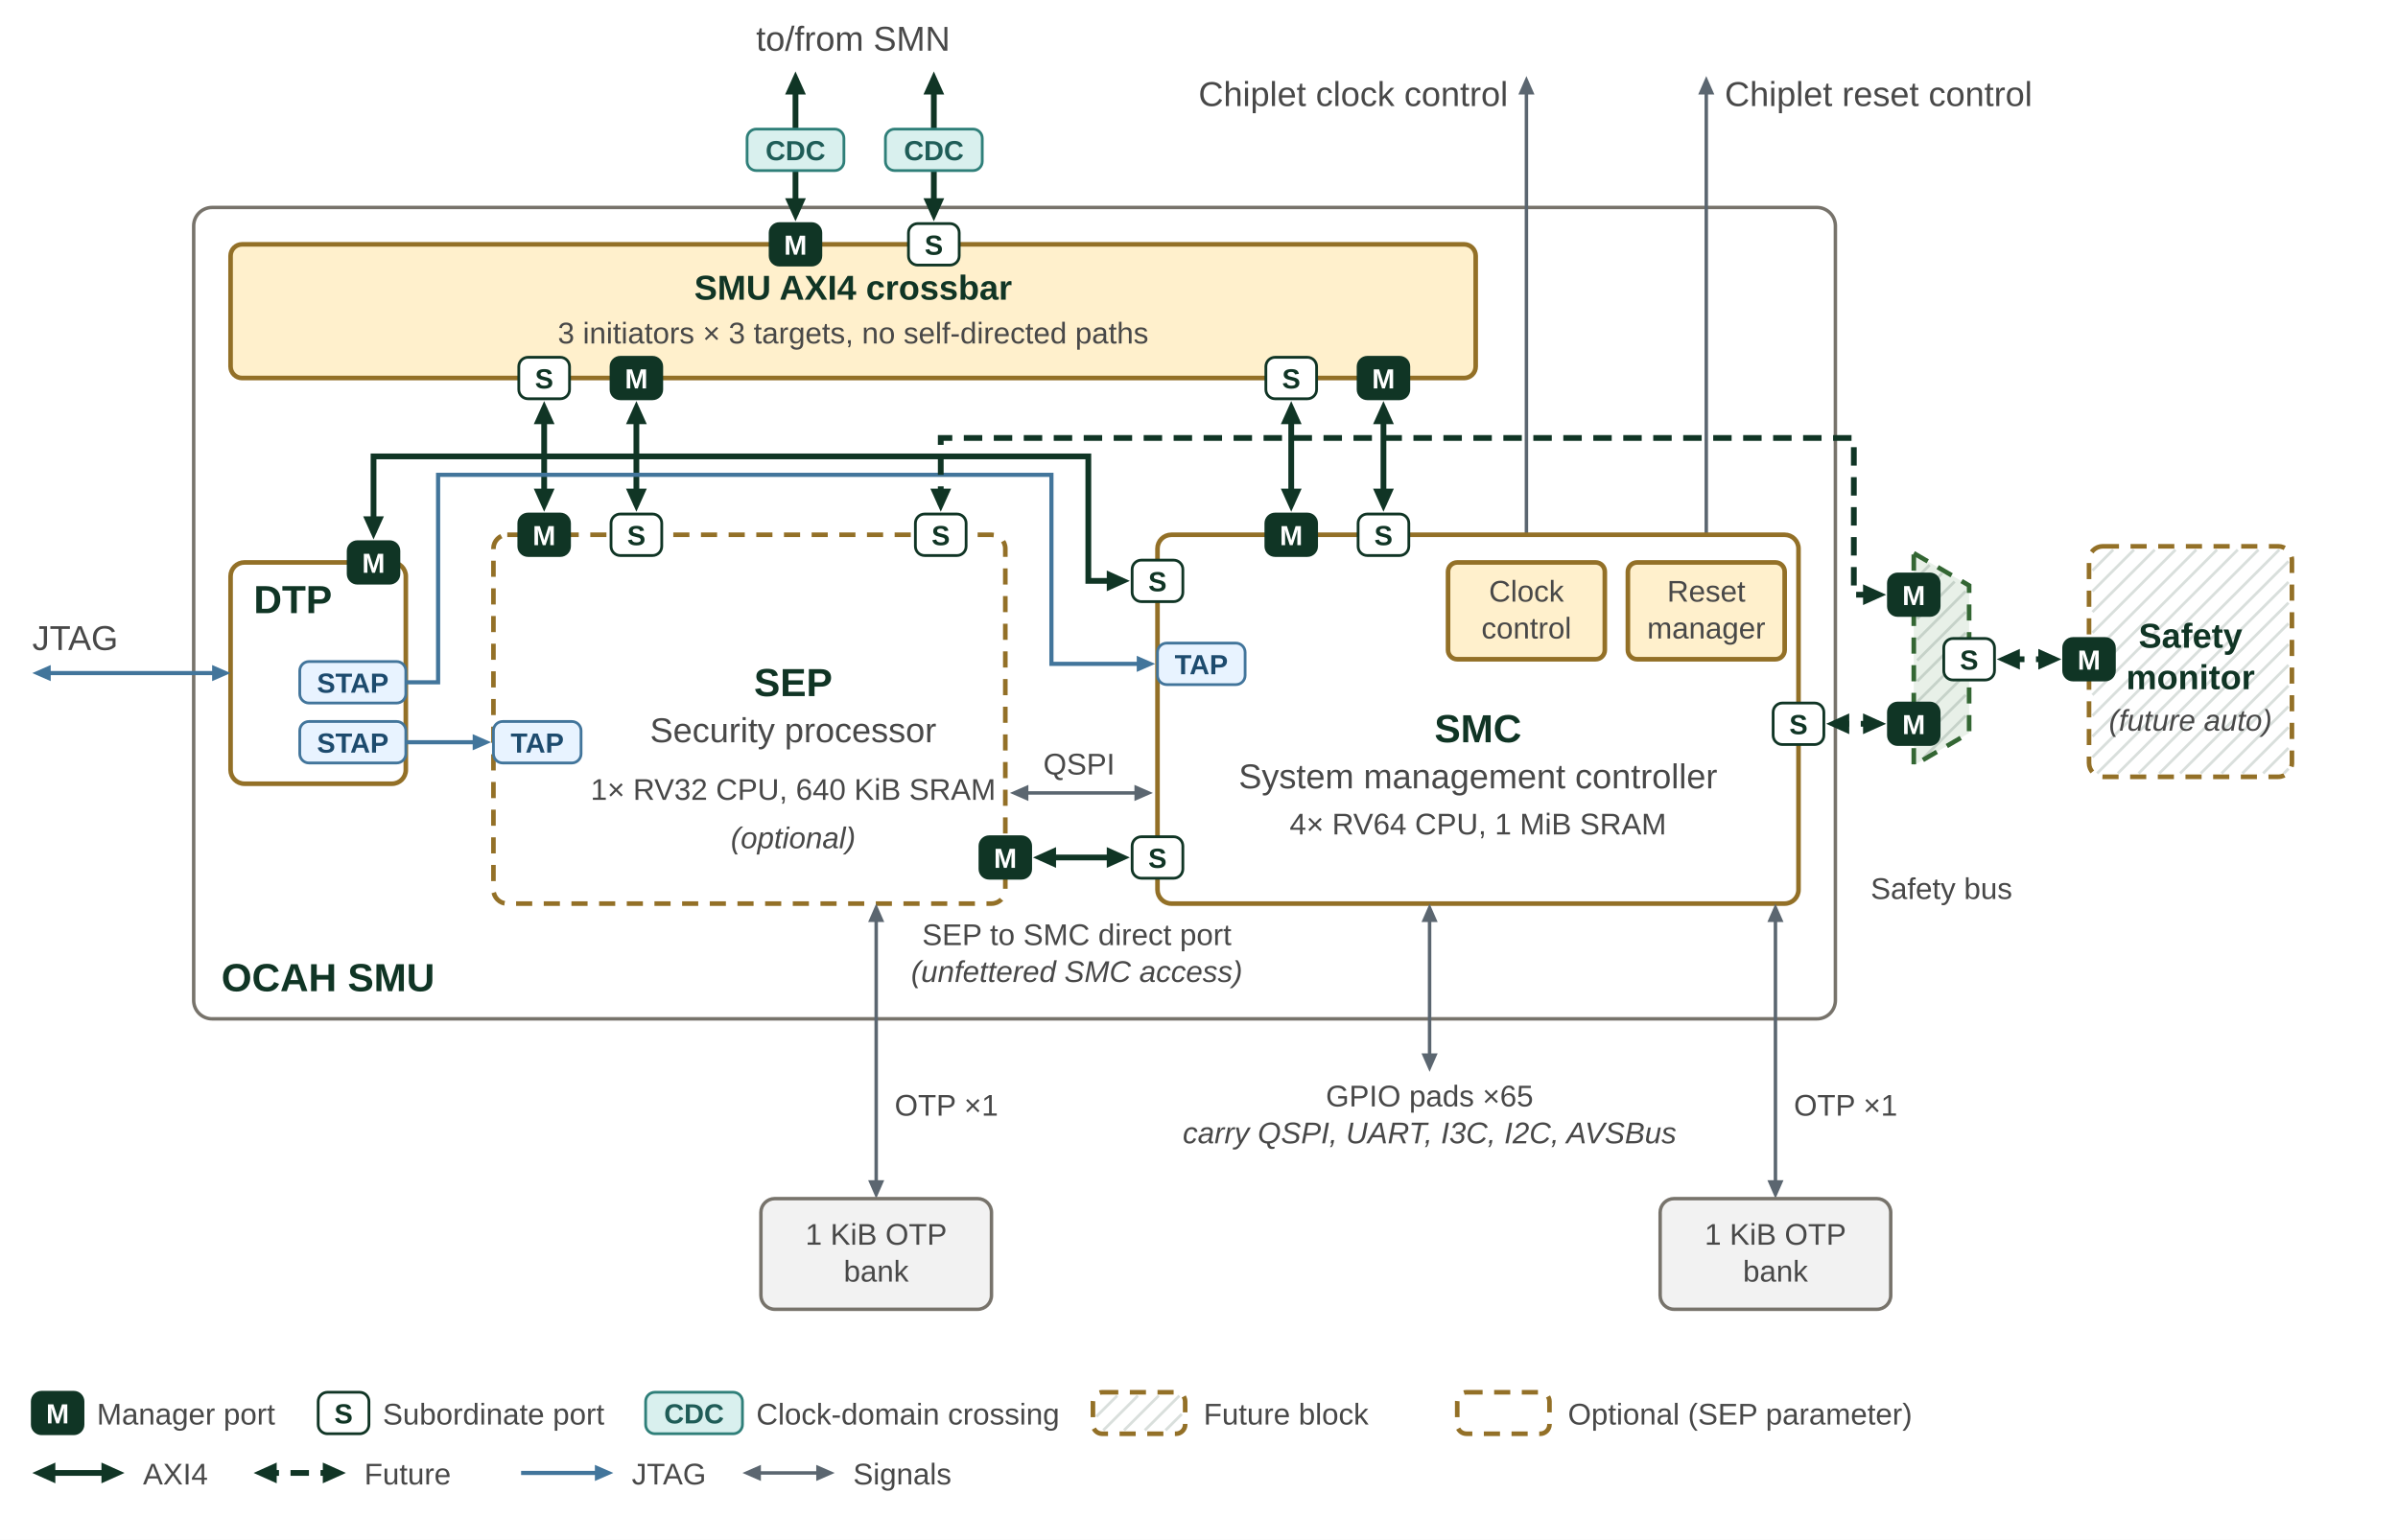
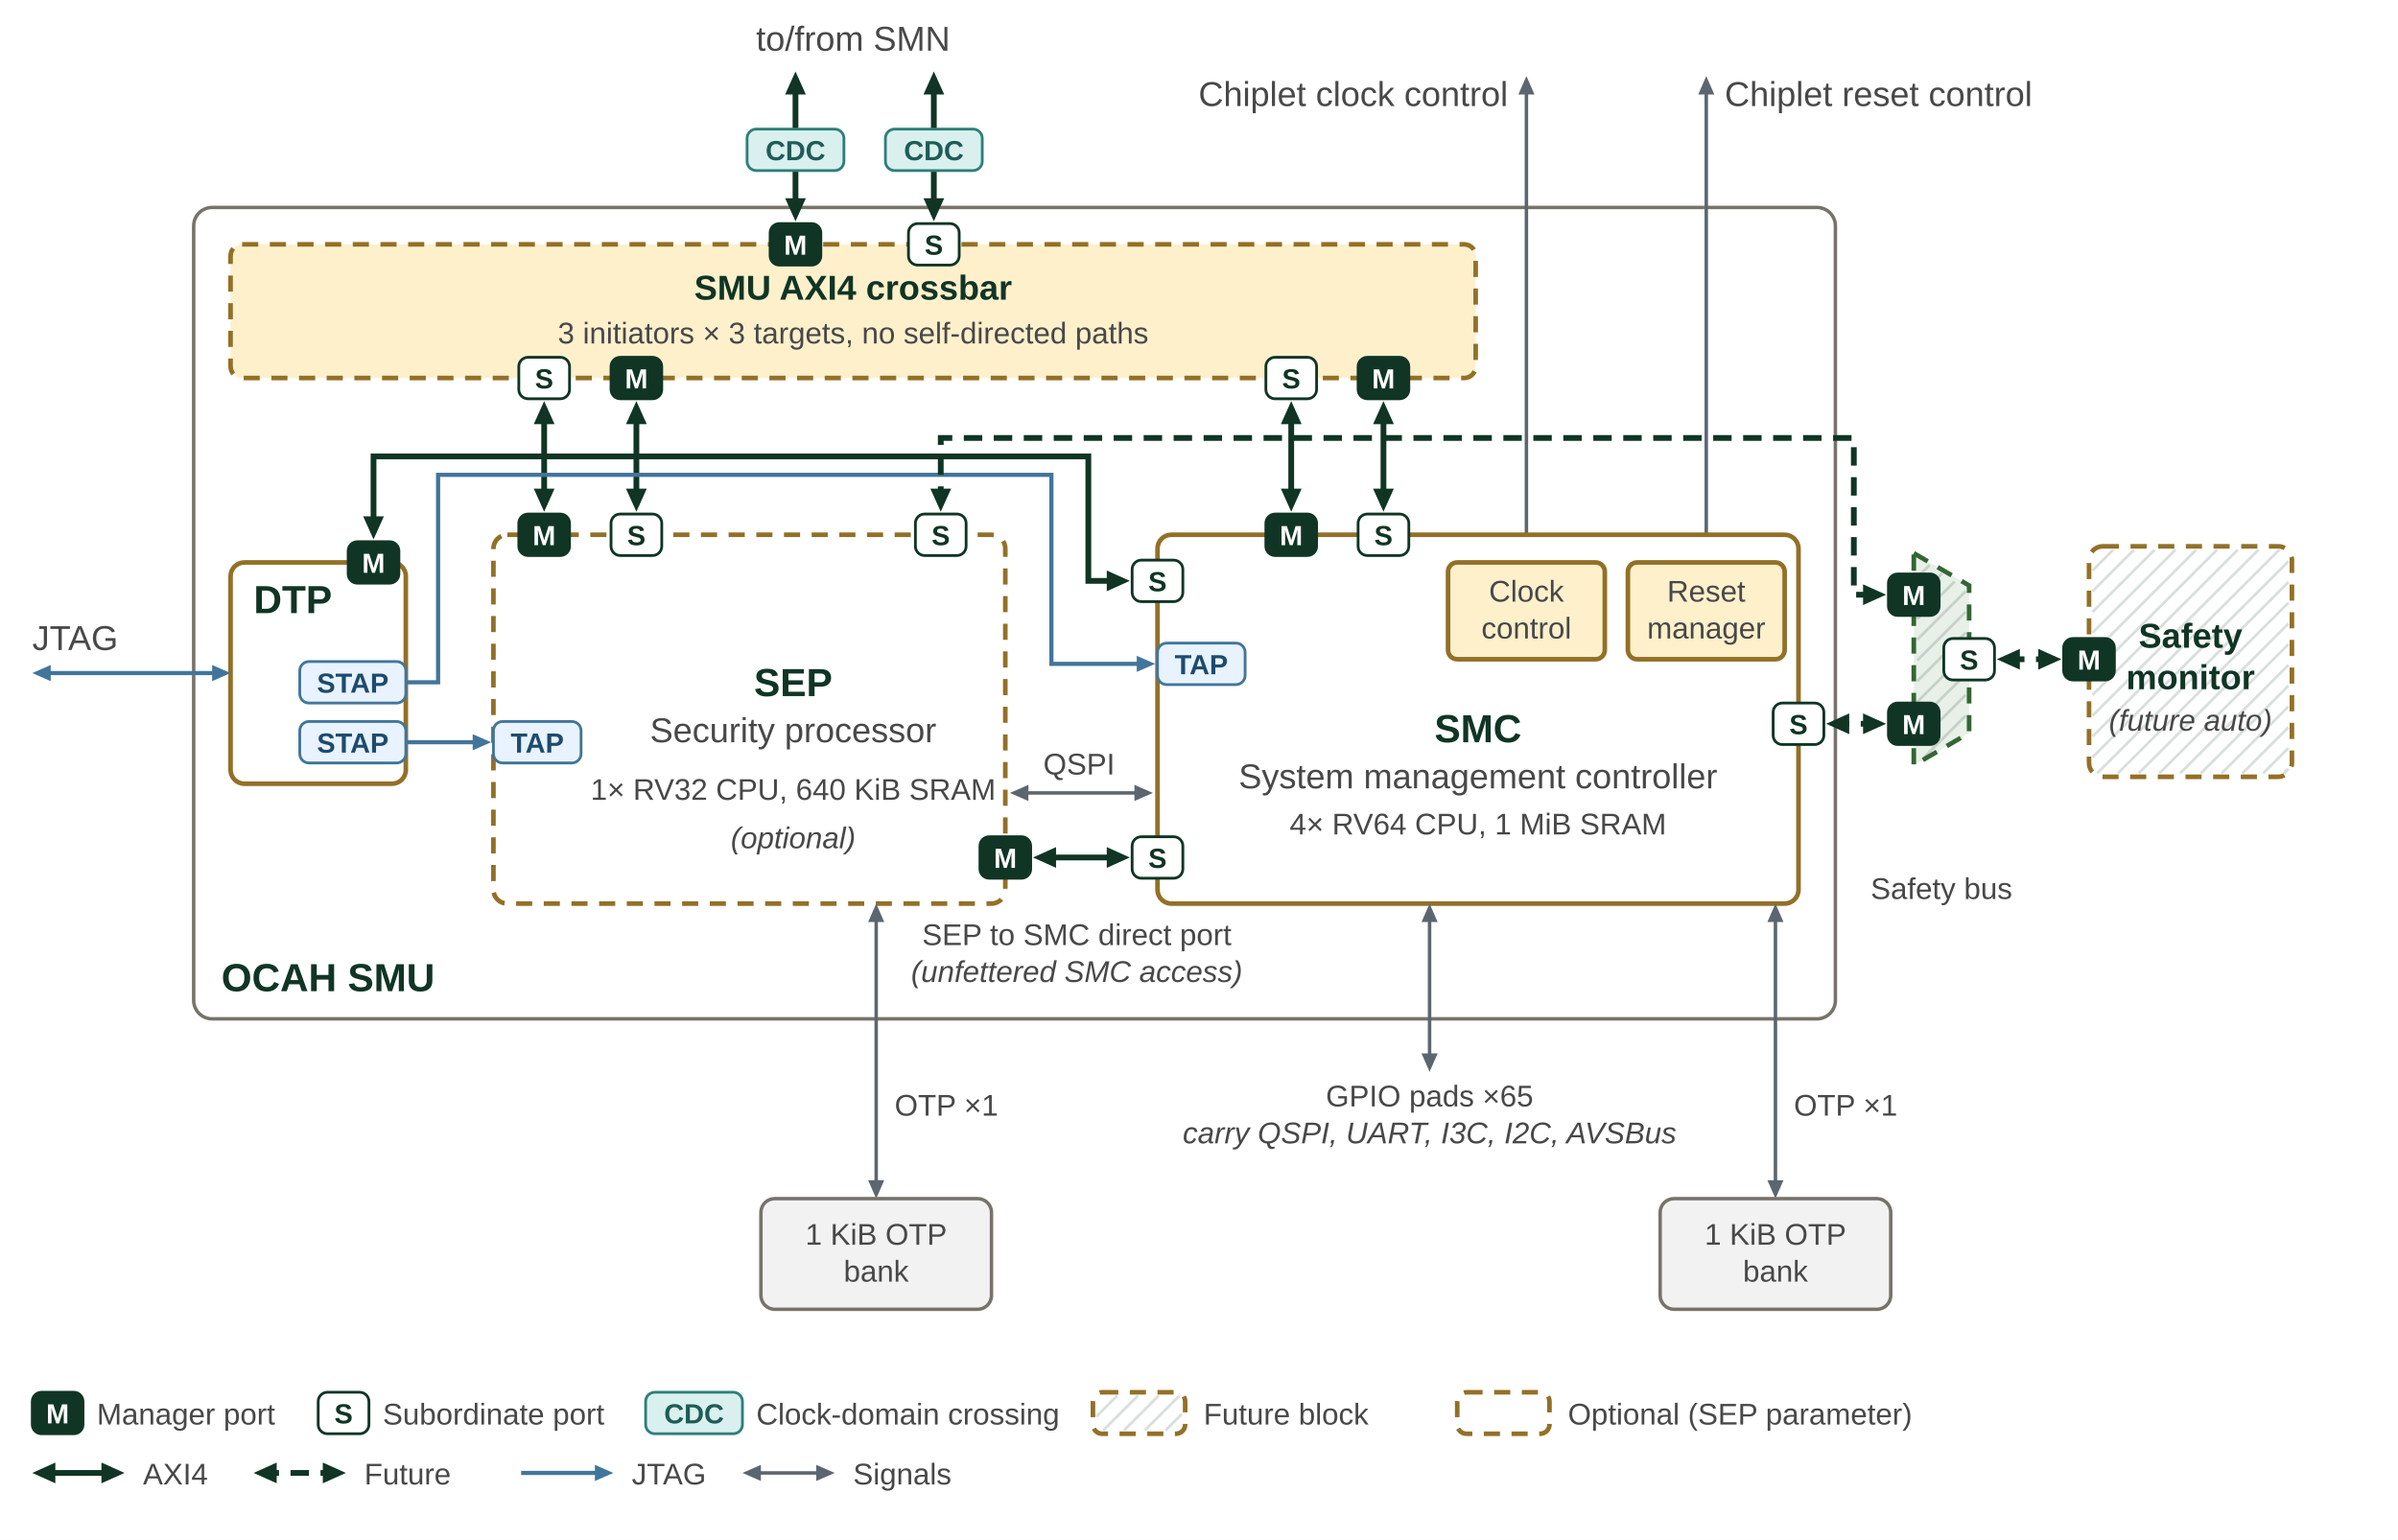
<svg xmlns="http://www.w3.org/2000/svg" width="1040" height="668" viewBox="0 0 1040 668" role="img" aria-labelledby="title desc">
  <defs>
    <marker id="ae" markerUnits="userSpaceOnUse" markerWidth="10" markerHeight="9" refX="7" refY="4.5" orient="auto">
      <path d="M0,0 L10,4.5 L0,9 Z" fill="#103525" />
    </marker>
    <marker id="as" markerUnits="userSpaceOnUse" markerWidth="10" markerHeight="9" refX="3" refY="4.5" orient="auto">
      <path d="M10,0 L0,4.5 L10,9 Z" fill="#103525" />
    </marker>
    <marker id="ge" markerUnits="userSpaceOnUse" markerWidth="8" markerHeight="7" refX="5" refY="3.5" orient="auto">
      <path d="M0,0 L8,3.5 L0,7 Z" fill="#5b6670" />
    </marker>
    <marker id="gs" markerUnits="userSpaceOnUse" markerWidth="8" markerHeight="7" refX="3" refY="3.5" orient="auto">
      <path d="M8,0 L0,3.5 L8,7 Z" fill="#5b6670" />
    </marker>
    <marker id="je" markerUnits="userSpaceOnUse" markerWidth="8" markerHeight="7" refX="5" refY="3.5" orient="auto">
      <path d="M0,0 L8,3.5 L0,7 Z" fill="#42759b" />
    </marker>
    <marker id="js" markerUnits="userSpaceOnUse" markerWidth="8" markerHeight="7" refX="3" refY="3.5" orient="auto">
      <path d="M8,0 L0,3.5 L8,7 Z" fill="#42759b" />
    </marker>
    <style>
text { font-family: Arial, sans-serif; font-size: 15px; fill: #484848; }
.t { fill: #484848; }
.b { font-size: 17px; font-weight: bold; fill: #103525; }
.bs { font-size: 15px; font-weight: bold; fill: #103525; }
.h { font-size: 22px; font-weight: bold; fill: #103525; }
.s { font-size: 13px; fill: #484848; }
.si { font-size: 13px; font-style: italic; fill: #484848; }
.pmt { font-size: 12px; font-weight: bold; fill: #ffffff; }
.pst { font-size: 12px; font-weight: bold; fill: #103525; }
.pjt { font-size: 12px; font-weight: bold; fill: #1d4b6e; }
.pct { font-size: 12px; font-weight: bold; fill: #1f5c57; }
.pm { fill: #103525; stroke: #103525; stroke-width: 1.2; }
.ps { fill: #ffffff; stroke: #103525; stroke-width: 1.2; }
.pj { fill: #e8f3ff; stroke: #42759b; stroke-width: 1.2; }
.pc { fill: #d9f0ee; stroke: #2f7f79; stroke-width: 1.2; }
.smu { fill: #ffffff; stroke: #77736b; stroke-width: 1.5; }
.network { fill: #e8f0e8; stroke: #336633; stroke-width: 2; }
.fabric { fill: #fff0cc; stroke: #937027; stroke-width: 2; }
.core { fill: #ffffff; stroke: #937027; stroke-width: 2; }
.future { fill: #ffffff; stroke: #937027; stroke-width: 2; }
.nostroke { stroke: none; }
.fut { fill: none; stroke-dasharray: 7 5; }
.opt { stroke-dasharray: 7 5; }
.hatch { fill: none; stroke: #103525; stroke-opacity: 0.16; stroke-width: 1.2; }
.external { fill: #f2f2f2; stroke: #77736b; stroke-width: 1.5; }
.axi { fill: none; stroke: #103525; stroke-width: 2.5; marker-start: url(#as); marker-end: url(#ae); }
.axio { fill: none; stroke: #103525; stroke-width: 2.5; stroke-dasharray: 8 5; marker-start: url(#as); marker-end: url(#ae); }
.sig { fill: none; stroke: #5b6670; stroke-width: 1.5; marker-start: url(#gs); marker-end: url(#ge); }
.sigo { fill: none; stroke: #5b6670; stroke-width: 1.5; marker-end: url(#ge); }
.jtag { fill: none; stroke: #42759b; stroke-width: 1.8; marker-end: url(#je); }
.jtagb { fill: none; stroke: #42759b; stroke-width: 1.8; marker-start: url(#js); marker-end: url(#je); }
.sigplain { fill: none; stroke: #5b6670; stroke-width: 1.5; }
</style>
  </defs>
  <rect width="1040" height="668" fill="#ffffff" />
  <rect class="smu" x="84" y="90" width="712" height="352" rx="8" />
  <text class="b" x="96" y="430" text-anchor="start">OCAH SMU</text>
-   <rect class="fabric" x="100" y="106" width="540" height="58" rx="5" />
+   <rect class="fabric opt" x="100" y="106" width="540" height="58" rx="5" />
  <text class="bs" x="370.0" y="130" text-anchor="middle">SMU AXI4 crossbar</text>
  <text class="s" x="370.0" y="149" text-anchor="middle">3 initiators × 3 targets, no self-directed paths</text>
  <text class="t" x="370.0" y="22" text-anchor="middle">to/from SMN</text>
  <path class="axi" d="M345,34 L345,93" />
  <path class="axi" d="M405,34 L405,93" />
  <path class="axi" d="M236,177 L236,219" />
  <path class="axi" d="M276,177 L276,219" />
  <path class="axi" d="M560,177 L560,219" />
  <path class="axi" d="M600,177 L600,219" />
  <path class="sigo" d="M662,244 L662,36" />
  <path class="sigo" d="M740,244 L740,36" />
  <text class="t" x="654" y="46" text-anchor="end">Chiplet clock control</text>
  <text class="t" x="748" y="46" text-anchor="start">Chiplet reset control</text>
  <rect class="core" x="100" y="244" width="76" height="96" rx="6" />
  <text class="b" x="110" y="266" text-anchor="start">DTP</text>
  <path class="axi" d="M162,231 L162,198 L472,198 L472,252 L487,252" />
  <path class="jtag" d="M176,296 L190,296 L190,206 L456,206 L456,288 L498,288" />
  <path class="jtag" d="M176,322 L210,322" />
  <path class="jtagb" d="M17,292 L97,292" />
  <text class="t" x="14" y="282" text-anchor="start">JTAG</text>
  <rect class="core opt" x="214" y="232" width="222" height="160" rx="6" />
  <text class="b" x="344.0" y="302" text-anchor="middle">SEP</text>
  <text class="t" x="344.0" y="322" text-anchor="middle">Security processor</text>
  <text class="s" x="344.0" y="347" text-anchor="middle">1× RV32 CPU, 640 KiB SRAM</text>
  <text class="si" x="344.0" y="368" text-anchor="middle">(optional)</text>
  <rect class="core" x="502" y="232" width="278" height="160" rx="6" />
  <text class="b" x="641.0" y="322" text-anchor="middle">SMC</text>
  <text class="t" x="641.0" y="342" text-anchor="middle">System management controller</text>
  <text class="s" x="641.0" y="362" text-anchor="middle">4× RV64 CPU, 1 MiB SRAM</text>
  <rect class="fabric" x="628" y="244" width="68" height="42" rx="4" />
  <text class="s" x="662" y="261" text-anchor="middle">Clock</text>
  <text class="s" x="662" y="277" text-anchor="middle">control</text>
  <rect class="fabric" x="706" y="244" width="68" height="42" rx="4" />
  <text class="s" x="740" y="261" text-anchor="middle">Reset</text>
  <text class="s" x="740" y="277" text-anchor="middle">manager</text>
  <path class="axi" d="M451,372 L487,372" />
  <path class="sig" d="M441,344 L497,344" />
  <text class="s" x="468" y="336" text-anchor="middle">QSPI</text>
  <text class="s" x="467" y="410" text-anchor="middle">SEP to SMC direct port</text>
  <text class="si" x="467" y="426" text-anchor="middle">(unfettered SMC access)</text>
  <path class="network nostroke" d="M830,240 L854,254 L854,318 L830,332 Z" />
  <path class="hatch" d="M831.5,250.5 L836.9,245.1 M831.5,259.5 L842.3,248.7 M831.5,268.5 L847.7,252.3 M831.5,277.5 L852.5,256.5 M831.5,286.5 L852.5,265.5 M831.5,295.5 L852.5,274.5 M831.5,304.5 L852.5,283.5 M831.5,313.5 L852.5,292.5 M831.5,322.5 L852.5,301.5 M834.5,328.5 L852.5,310.5" />
  <path class="network fut" d="M830,240 L854,254 L854,318 L830,332 Z" />
  <text class="s" x="842" y="390" text-anchor="middle">Safety bus</text>
  <path class="axio" d="M408,219 L408,190 L804,190 L804,258 L815,258" />
  <path class="axio" d="M815,314 L795,314" />
  <rect class="future nostroke" x="906" y="237" width="88" height="100" rx="6" />
  <path class="hatch" d="M907.5,247.5 L916.5,238.5 M907.5,256.5 L925.5,238.5 M907.5,265.5 L934.5,238.5 M907.5,274.5 L943.5,238.5 M907.5,283.5 L952.5,238.5 M907.5,292.5 L961.5,238.5 M907.5,301.5 L970.5,238.5 M907.5,310.5 L979.5,238.5 M907.5,319.5 L988.5,238.5 M907.5,328.5 L992.5,243.5 M909.5,335.5 L992.5,252.5 M918.5,335.5 L992.5,261.5 M927.5,335.5 L992.5,270.5 M936.5,335.5 L992.5,279.5 M945.5,335.5 L992.5,288.5 M954.5,335.5 L992.5,297.5 M963.5,335.5 L992.5,306.5 M972.5,335.5 L992.5,315.5 M981.5,335.5 L992.5,324.5 M990.5,335.5 L992.5,333.5" />
  <rect class="future fut" x="906" y="237" width="88" height="100" rx="6" />
  <text class="bs" x="950.0" y="281" text-anchor="middle">Safety</text>
  <text class="bs" x="950.0" y="299" text-anchor="middle">monitor</text>
  <text class="si" x="950.0" y="317" text-anchor="middle">(future auto)</text>
  <path class="axio" d="M891,286 L869,286" />
  <path class="sig" d="M380,395 L380,517" />
  <text class="s" x="388" y="484" text-anchor="start">OTP ×1</text>
  <rect class="external" x="330" y="520" width="100" height="48" rx="6" />
  <text class="s" x="380" y="540" text-anchor="middle">1 KiB OTP</text>
  <text class="s" x="380" y="556" text-anchor="middle">bank</text>
  <path class="sig" d="M620,395 L620,462" />
  <text class="s" x="620" y="480" text-anchor="middle">GPIO pads ×65</text>
  <text class="si" x="620" y="496" text-anchor="middle">carry QSPI, UART, I3C, I2C, AVSBus</text>
  <path class="sig" d="M770,395 L770,517" />
  <text class="s" x="778" y="484" text-anchor="start">OTP ×1</text>
  <rect class="external" x="720" y="520" width="100" height="48" rx="6" />
  <text class="s" x="770" y="540" text-anchor="middle">1 KiB OTP</text>
  <text class="s" x="770" y="556" text-anchor="middle">bank</text>
  <text class="s" x="42" y="618" text-anchor="start">Manager port</text>
  <text class="s" x="166" y="618" text-anchor="start">Subordinate port</text>
  <text class="s" x="328" y="618" text-anchor="start">Clock-domain crossing</text>
  <rect class="future nostroke" x="474" y="604" width="40" height="18" rx="4" />
  <path class="hatch" d="M475.5,614.5 L484.5,605.5 M478.5,620.5 L493.5,605.5 M487.5,620.5 L502.5,605.5 M496.5,620.5 L511.5,605.5 M505.5,620.5 L512.5,613.5" />
  <rect class="future fut" x="474" y="604" width="40" height="18" rx="4" />
  <text class="s" x="522" y="618" text-anchor="start">Future block</text>
  <rect class="core opt" x="632" y="604" width="40" height="18" rx="4" />
  <text class="s" x="680" y="618" text-anchor="start">Optional (SEP parameter)</text>
  <path class="axi" d="M17,639 L51,639" />
  <text class="s" x="62" y="644" text-anchor="start">AXI4</text>
  <path class="axio" d="M113,639 L147,639" />
  <text class="s" x="158" y="644" text-anchor="start">Future</text>
  <path class="jtag" d="M226,639 L263,639" />
  <text class="s" x="274" y="644" text-anchor="start">JTAG</text>
  <path class="sig" d="M325,639 L359,639" />
  <text class="s" x="370" y="644" text-anchor="start">Signals</text>
  <rect class="pm" x="334.0" y="97.0" width="22" height="18" rx="4" />
  <text class="pmt" x="345" y="110.5" text-anchor="middle">M</text>
  <rect class="ps" x="394.0" y="97.0" width="22" height="18" rx="4" />
  <text class="pst" x="405" y="110.5" text-anchor="middle">S</text>
  <rect class="pc" x="324.0" y="56.0" width="42" height="18" rx="4" />
  <text class="pct" x="345" y="69.5" text-anchor="middle">CDC</text>
  <rect class="pc" x="384.0" y="56.0" width="42" height="18" rx="4" />
  <text class="pct" x="405" y="69.5" text-anchor="middle">CDC</text>
  <rect class="ps" x="225.0" y="155.0" width="22" height="18" rx="4" />
  <text class="pst" x="236" y="168.5" text-anchor="middle">S</text>
  <rect class="pm" x="225.0" y="223.0" width="22" height="18" rx="4" />
  <text class="pmt" x="236" y="236.5" text-anchor="middle">M</text>
  <rect class="pm" x="265.0" y="155.0" width="22" height="18" rx="4" />
  <text class="pmt" x="276" y="168.5" text-anchor="middle">M</text>
  <rect class="ps" x="265.0" y="223.0" width="22" height="18" rx="4" />
  <text class="pst" x="276" y="236.5" text-anchor="middle">S</text>
  <rect class="ps" x="549.0" y="155.0" width="22" height="18" rx="4" />
  <text class="pst" x="560" y="168.5" text-anchor="middle">S</text>
  <rect class="pm" x="549.0" y="223.0" width="22" height="18" rx="4" />
  <text class="pmt" x="560" y="236.5" text-anchor="middle">M</text>
  <rect class="pm" x="589.0" y="155.0" width="22" height="18" rx="4" />
  <text class="pmt" x="600" y="168.5" text-anchor="middle">M</text>
  <rect class="ps" x="589.0" y="223.0" width="22" height="18" rx="4" />
  <text class="pst" x="600" y="236.5" text-anchor="middle">S</text>
  <rect class="pm" x="151.0" y="235.0" width="22" height="18" rx="4" />
  <text class="pmt" x="162" y="248.5" text-anchor="middle">M</text>
  <rect class="pj" x="130.0" y="287.0" width="46" height="18" rx="4" />
  <text class="pjt" x="153" y="300.5" text-anchor="middle">STAP</text>
  <rect class="pj" x="130.0" y="313.0" width="46" height="18" rx="4" />
  <text class="pjt" x="153" y="326.5" text-anchor="middle">STAP</text>
  <rect class="ps" x="491.0" y="243.0" width="22" height="18" rx="4" />
  <text class="pst" x="502" y="256.5" text-anchor="middle">S</text>
  <rect class="pj" x="502.0" y="279.0" width="38" height="18" rx="4" />
  <text class="pjt" x="521" y="292.5" text-anchor="middle">TAP</text>
  <rect class="pj" x="214.0" y="313.0" width="38" height="18" rx="4" />
  <text class="pjt" x="233" y="326.5" text-anchor="middle">TAP</text>
  <rect class="pm" x="425.0" y="363.0" width="22" height="18" rx="4" />
  <text class="pmt" x="436" y="376.5" text-anchor="middle">M</text>
  <rect class="ps" x="491.0" y="363.0" width="22" height="18" rx="4" />
  <text class="pst" x="502" y="376.5" text-anchor="middle">S</text>
  <rect class="ps" x="397.0" y="223.0" width="22" height="18" rx="4" />
  <text class="pst" x="408" y="236.5" text-anchor="middle">S</text>
  <rect class="pm" x="819.0" y="249.0" width="22" height="18" rx="4" />
  <text class="pmt" x="830" y="262.5" text-anchor="middle">M</text>
  <rect class="pm" x="819.0" y="305.0" width="22" height="18" rx="4" />
  <text class="pmt" x="830" y="318.5" text-anchor="middle">M</text>
  <rect class="ps" x="769.0" y="305.0" width="22" height="18" rx="4" />
  <text class="pst" x="780" y="318.5" text-anchor="middle">S</text>
  <rect class="pm" x="895.0" y="277.0" width="22" height="18" rx="4" />
  <text class="pmt" x="906" y="290.5" text-anchor="middle">M</text>
  <rect class="ps" x="843.0" y="277.0" width="22" height="18" rx="4" />
  <text class="pst" x="854" y="290.5" text-anchor="middle">S</text>
  <rect class="pm" x="14.0" y="604.0" width="22" height="18" rx="4" />
  <text class="pmt" x="25" y="617.5" text-anchor="middle">M</text>
  <rect class="ps" x="138.0" y="604.0" width="22" height="18" rx="4" />
  <text class="pst" x="149" y="617.5" text-anchor="middle">S</text>
  <rect class="pc" x="280.0" y="604.0" width="42" height="18" rx="4" />
  <text class="pct" x="301" y="617.5" text-anchor="middle">CDC</text>
</svg>
